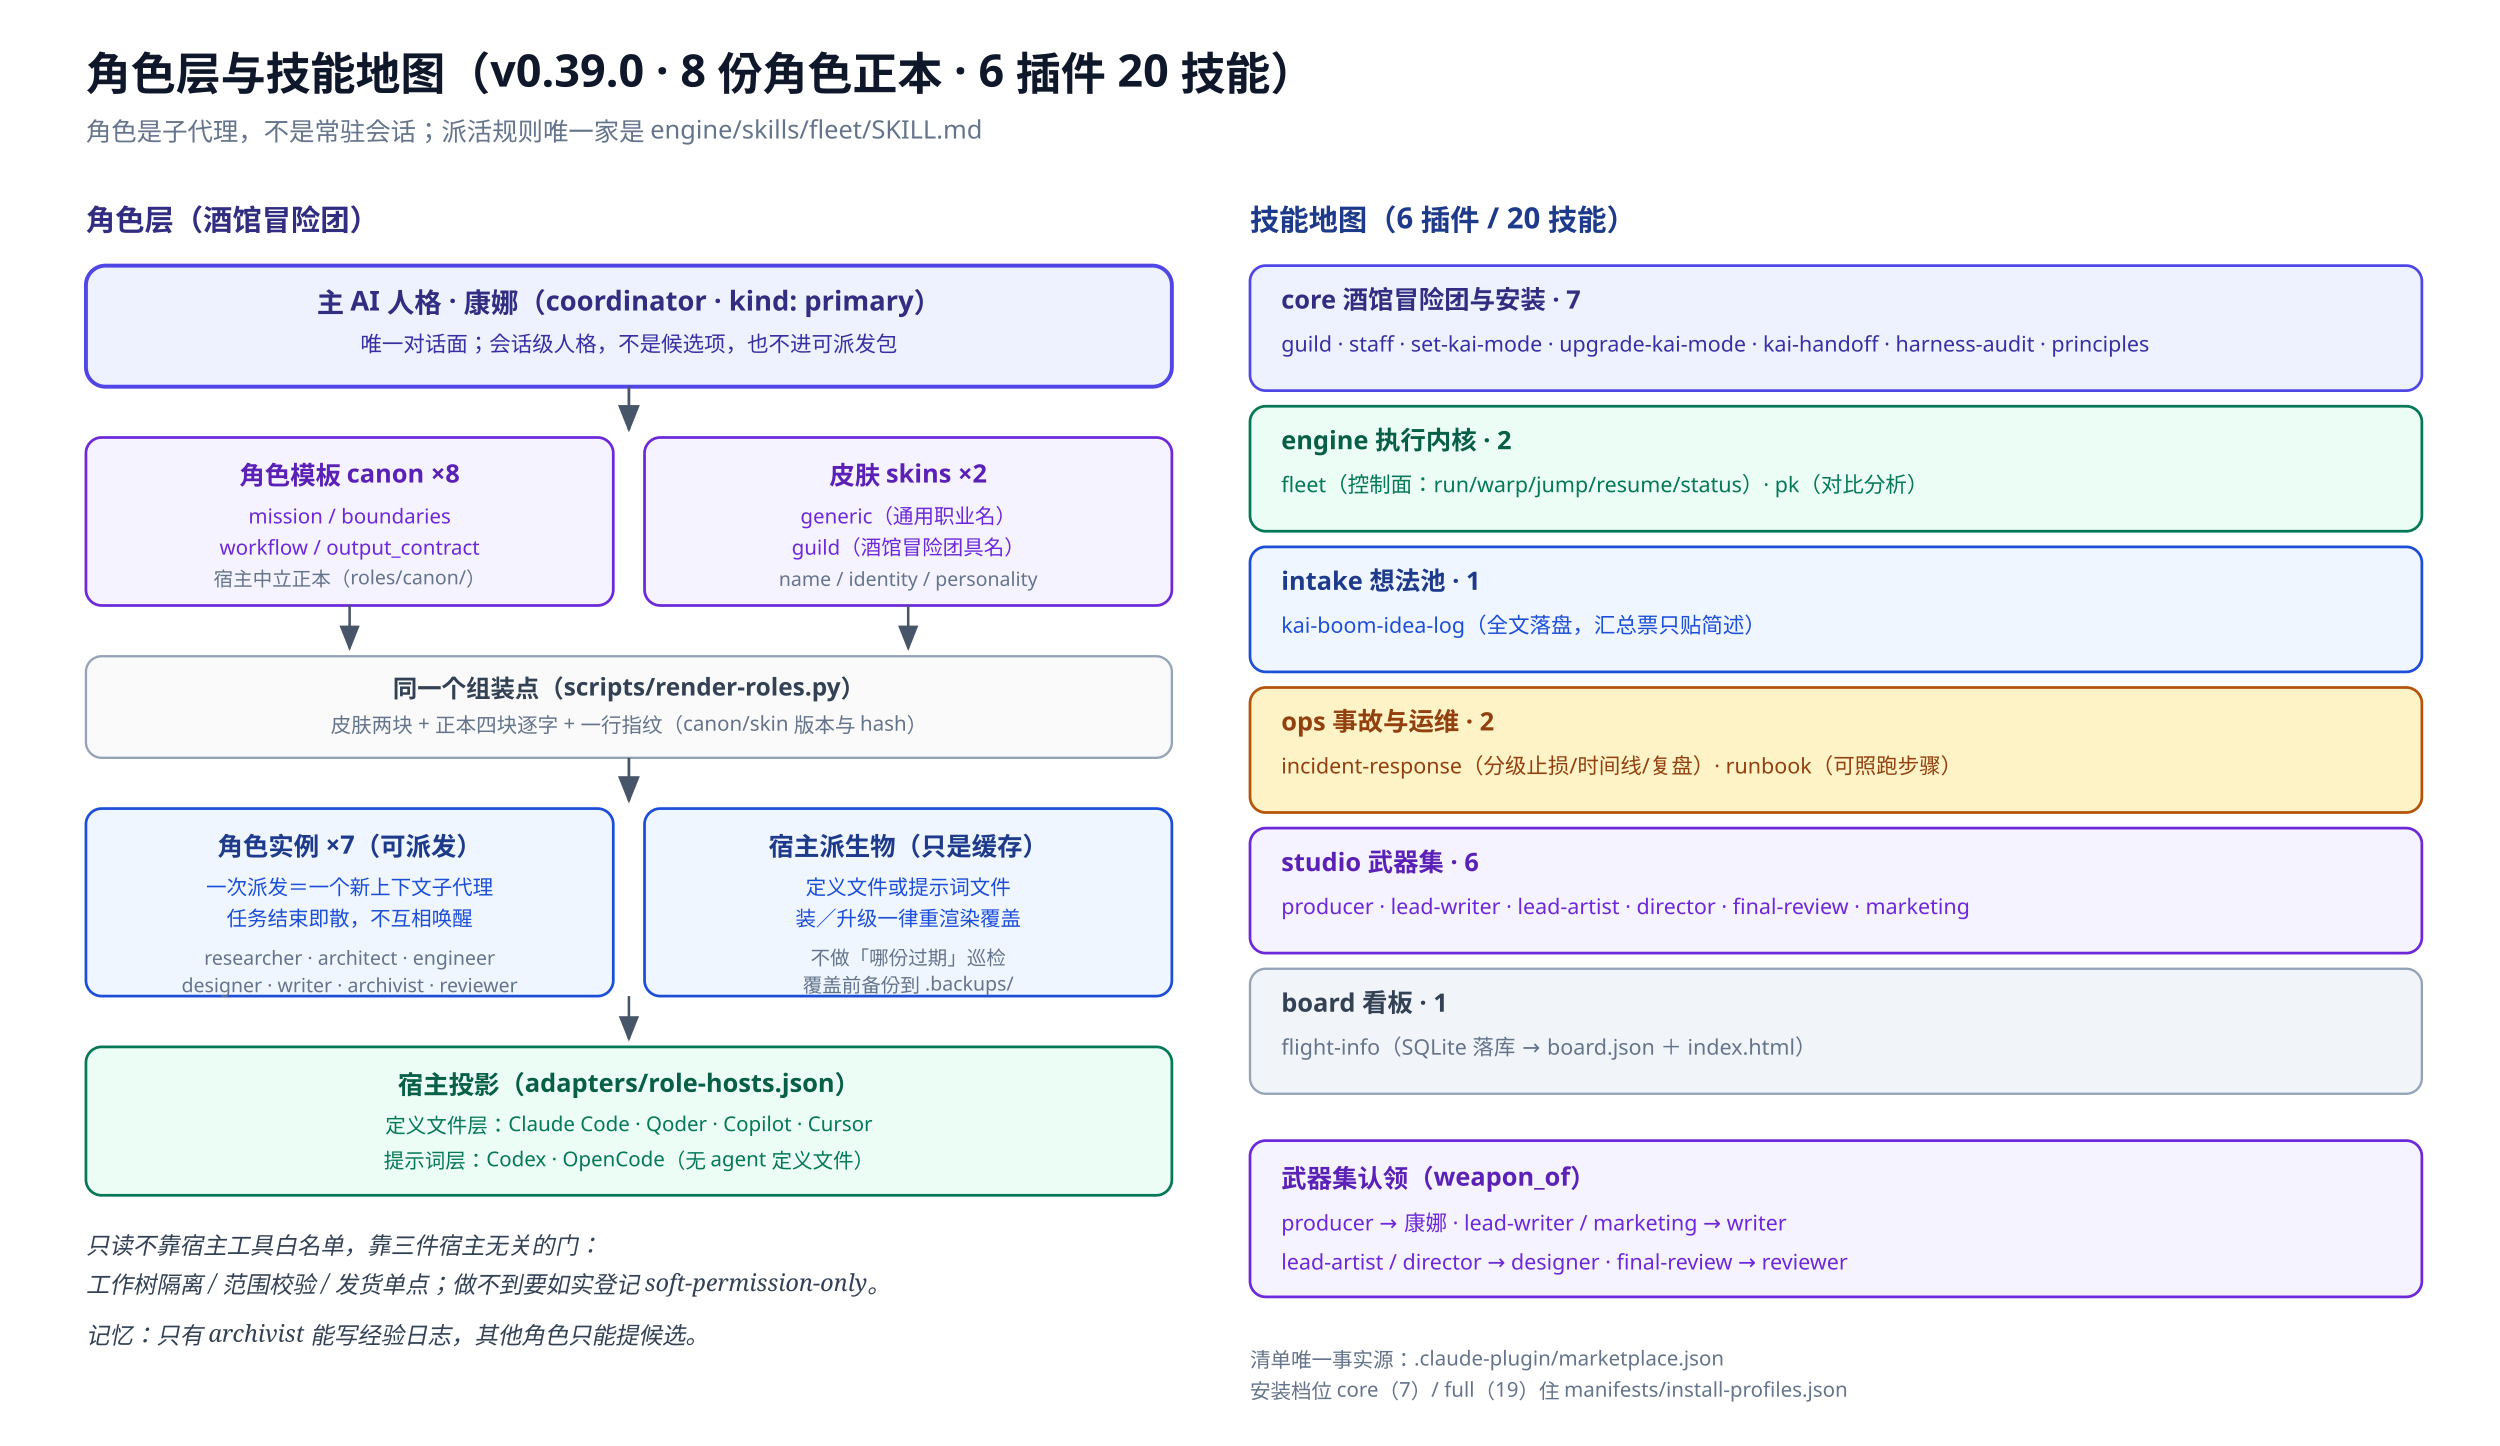
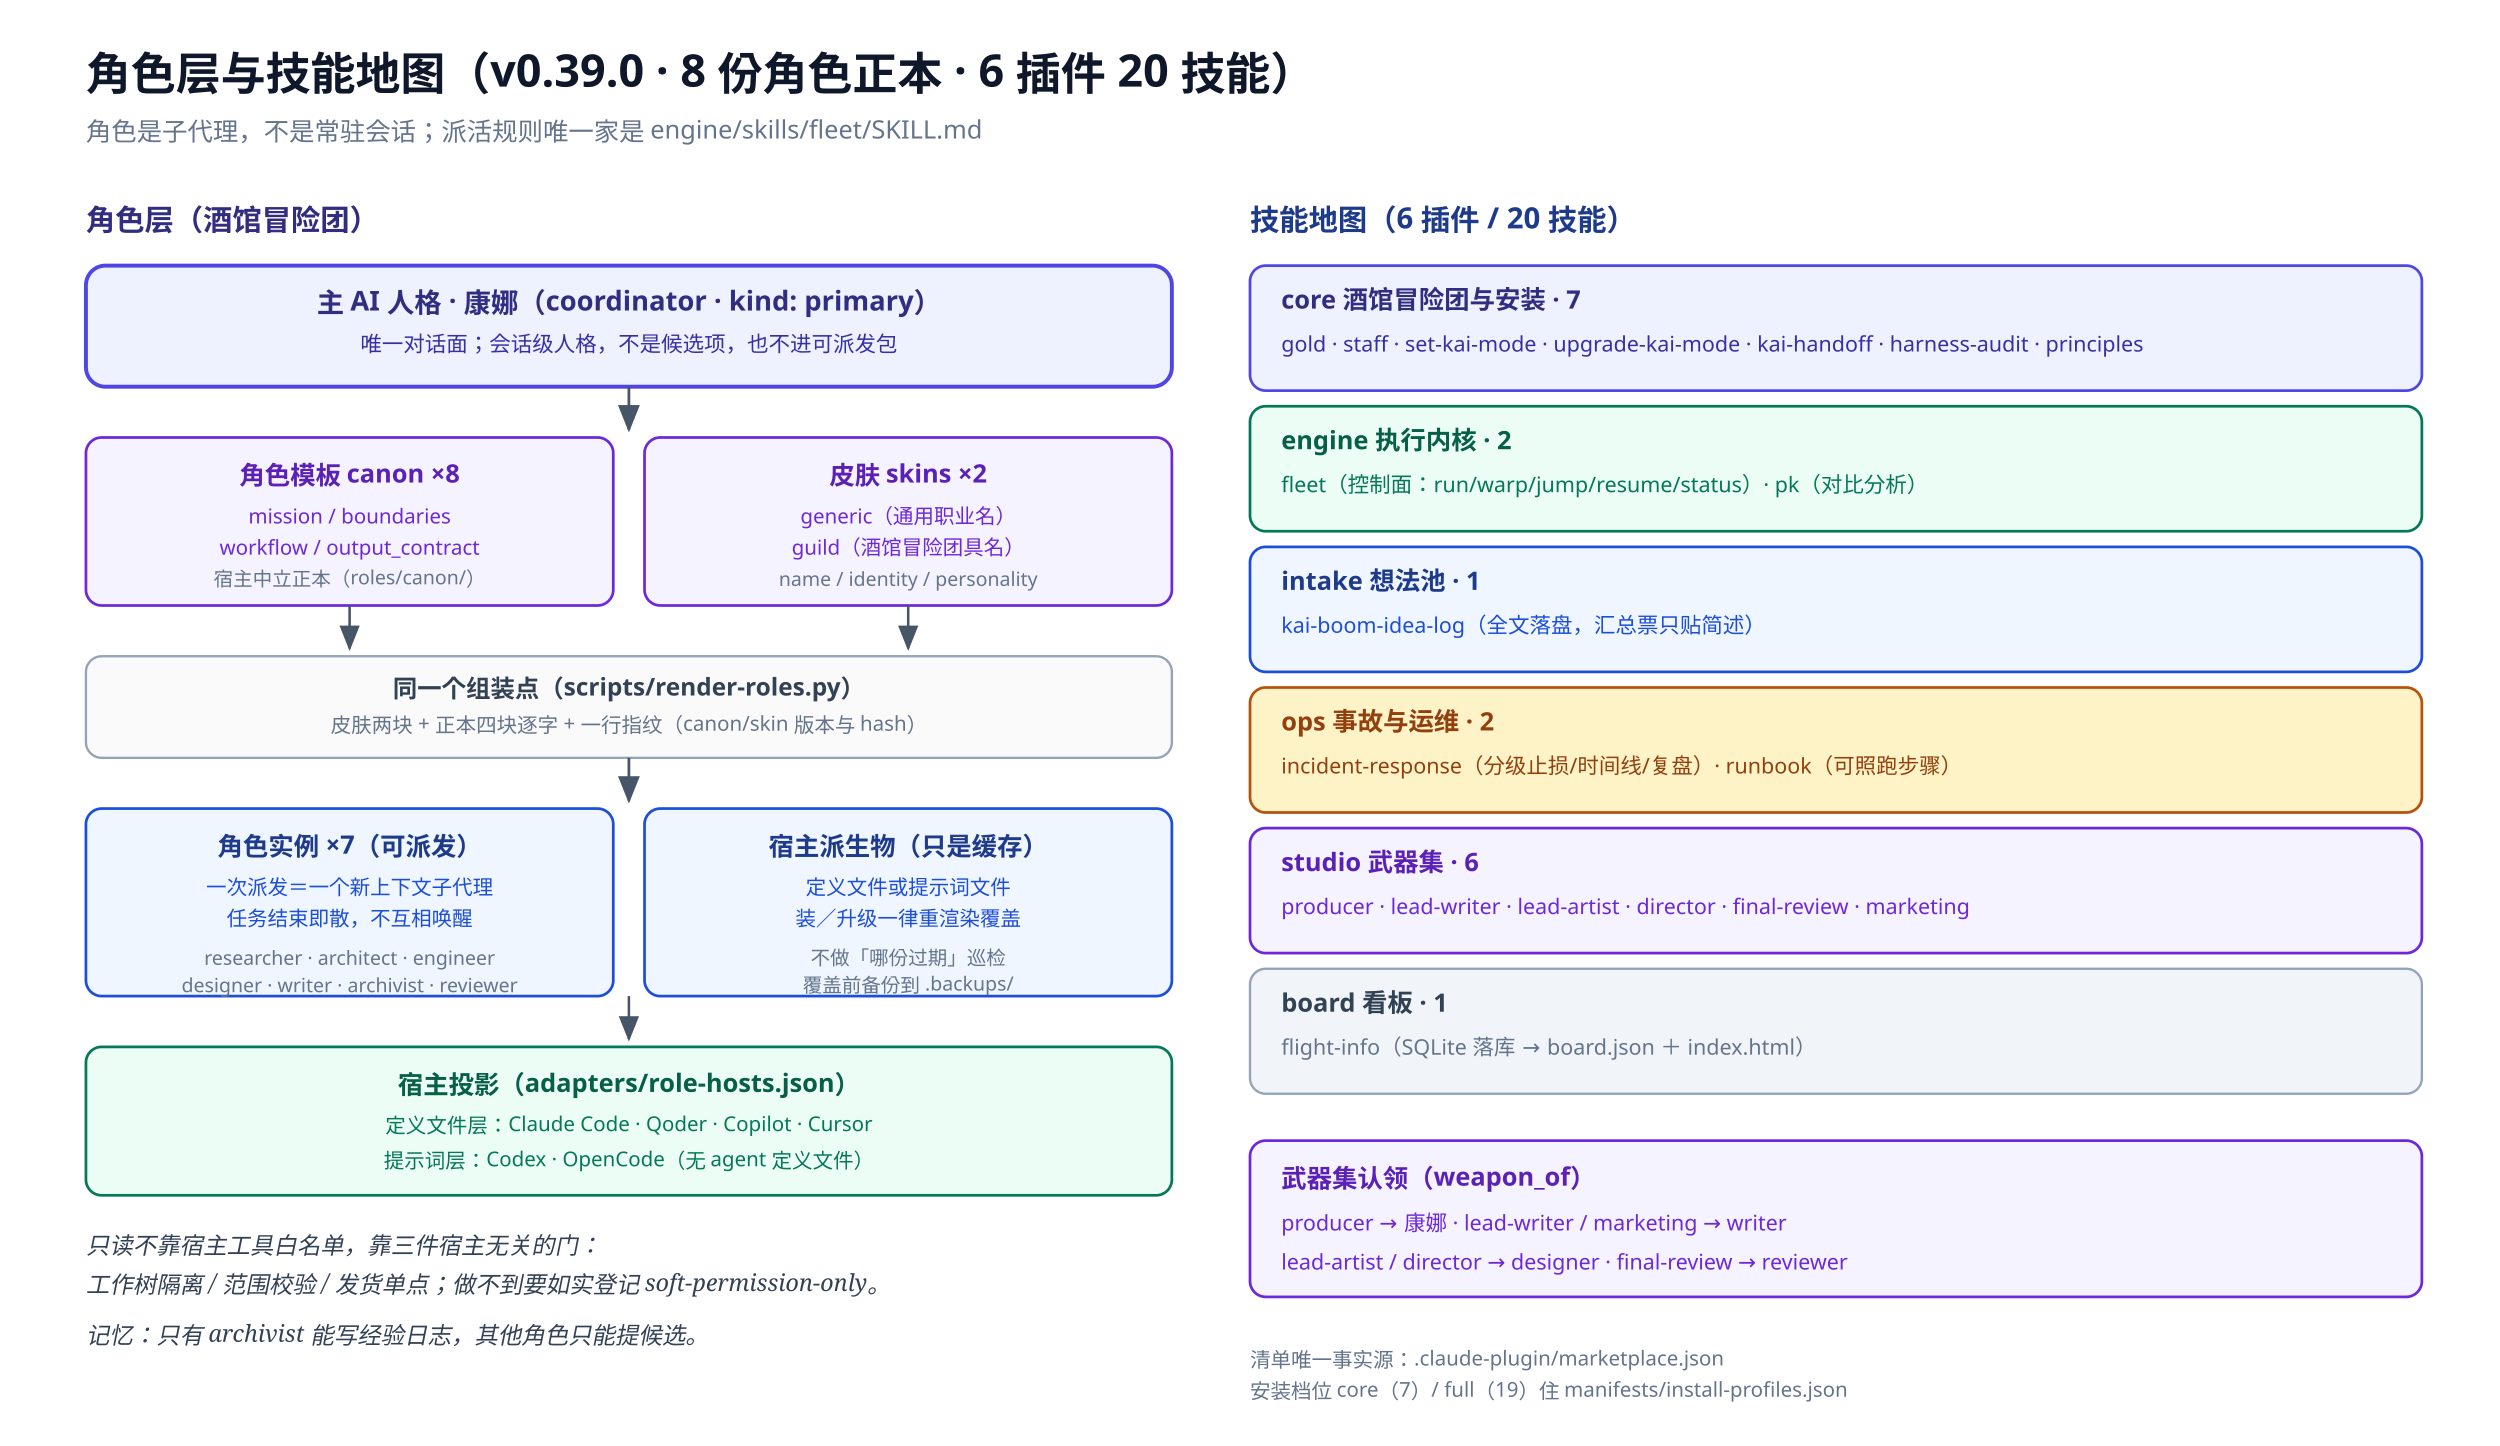
<svg xmlns="http://www.w3.org/2000/svg" width="1280" height="740" viewBox="0 0 1280 740" role="img" aria-labelledby="kaimode-roles-title kaimode-roles-desc" font-family="Segoe UI, PingFang SC, sans-serif">
  <defs>
    <marker id="kmro-ar" markerWidth="10" markerHeight="8" refX="9" refY="4" orient="auto">
      <path d="M0,0 L10,4 L0,8 z" fill="#475569" />
    </marker>
  </defs>
  <text x="44" y="46" font-size="23" font-weight="bold" fill="#0f172a">角色层与技能地图（v0.39.0 · 8 份角色正本 · 6 插件 20 技能）</text>
  <text x="44" y="72" font-size="13" fill="#64748b">角色是子代理，不是常驻会话；派活规则唯一家是 engine/skills/fleet/SKILL.md</text>
  <text x="44" y="118" font-size="15" font-weight="bold" fill="#312e81">角色层（酒馆冒险团）</text>
  <rect x="44" y="136" width="556" height="62" rx="10" fill="#eef2ff" stroke="#4f46e5" stroke-width="2" />
  <text x="322" y="160" font-size="14" font-weight="bold" text-anchor="middle" fill="#312e81">主 AI 人格 · 康娜（coordinator · kind: primary）</text>
  <text x="322" y="180" font-size="11" text-anchor="middle" fill="#3730a3">唯一对话面；会话级人格，不是候选项，也不进可派发包</text>
  <line x1="322" y1="198" x2="322" y2="220" stroke="#475569" stroke-width="1.4" marker-end="url(#kmro-ar)" />
  <rect x="44" y="224" width="270" height="86" rx="8" fill="#f5f3ff" stroke="#6d28d9" stroke-width="1.4" />
  <text x="179" y="248" font-size="13" font-weight="bold" text-anchor="middle" fill="#5b21b6">角色模板 canon ×8</text>
  <text x="179" y="268" font-size="10.5" text-anchor="middle" fill="#6d28d9">mission / boundaries</text>
  <text x="179" y="284" font-size="10.5" text-anchor="middle" fill="#6d28d9">workflow / output_contract</text>
  <text x="179" y="300" font-size="10" text-anchor="middle" fill="#64748b">宿主中立正本（roles/canon/）</text>
  <rect x="330" y="224" width="270" height="86" rx="8" fill="#f5f3ff" stroke="#6d28d9" stroke-width="1.4" />
  <text x="465" y="248" font-size="13" font-weight="bold" text-anchor="middle" fill="#5b21b6">皮肤 skins ×2</text>
  <text x="465" y="268" font-size="10.5" text-anchor="middle" fill="#6d28d9">generic（通用职业名）</text>
  <text x="465" y="284" font-size="10.5" text-anchor="middle" fill="#6d28d9">guild（酒馆冒险团具名）</text>
  <text x="465" y="300" font-size="10" text-anchor="middle" fill="#64748b">name / identity / personality</text>
  <line x1="179" y1="310" x2="179" y2="332" stroke="#475569" stroke-width="1.3" marker-end="url(#kmro-ar)" />
  <line x1="465" y1="310" x2="465" y2="332" stroke="#475569" stroke-width="1.3" marker-end="url(#kmro-ar)" />
  <rect x="44" y="336" width="556" height="52" rx="8" fill="#fafafa" stroke="#94a3b8" stroke-width="1.2" />
  <text x="322" y="357" font-size="12.5" font-weight="bold" text-anchor="middle" fill="#334155">同一个组装点（scripts/render-roles.py）</text>
  <text x="322" y="375" font-size="10.5" text-anchor="middle" fill="#64748b">皮肤两块 + 正本四块逐字 + 一行指纹（canon/skin 版本与 hash）</text>
  <line x1="322" y1="388" x2="322" y2="410" stroke="#475569" stroke-width="1.4" marker-end="url(#kmro-ar)" />
  <rect x="44" y="414" width="270" height="96" rx="8" fill="#eff6ff" stroke="#1d4ed8" stroke-width="1.4" />
  <text x="179" y="438" font-size="13" font-weight="bold" text-anchor="middle" fill="#1e3a8a">角色实例 ×7（可派发）</text>
  <text x="179" y="458" font-size="10.5" text-anchor="middle" fill="#1d4ed8">一次派发＝一个新上下文子代理</text>
  <text x="179" y="474" font-size="10.5" text-anchor="middle" fill="#1d4ed8">任务结束即散，不互相唤醒</text>
  <text x="179" y="494" font-size="10" text-anchor="middle" fill="#64748b">researcher · architect · engineer</text>
  <text x="179" y="508" font-size="10" text-anchor="middle" fill="#64748b">designer · writer · archivist · reviewer</text>
  <rect x="330" y="414" width="270" height="96" rx="8" fill="#eff6ff" stroke="#1d4ed8" stroke-width="1.4" />
  <text x="465" y="438" font-size="13" font-weight="bold" text-anchor="middle" fill="#1e3a8a">宿主派生物（只是缓存）</text>
  <text x="465" y="458" font-size="10.5" text-anchor="middle" fill="#1d4ed8">定义文件或提示词文件</text>
  <text x="465" y="474" font-size="10.5" text-anchor="middle" fill="#1d4ed8">装／升级一律重渲染覆盖</text>
  <text x="465" y="494" font-size="10" text-anchor="middle" fill="#64748b">不做「哪份过期」巡检</text>
  <text x="465" y="508" font-size="10" text-anchor="middle" fill="#64748b">覆盖前备份到 .backups/</text>
  <line x1="322" y1="510" x2="322" y2="532" stroke="#475569" stroke-width="1.3" marker-end="url(#kmro-ar)" />
  <rect x="44" y="536" width="556" height="76" rx="8" fill="#ecfdf5" stroke="#047857" stroke-width="1.4" />
  <text x="322" y="560" font-size="13" font-weight="bold" text-anchor="middle" fill="#065f46">宿主投影（adapters/role-hosts.json）</text>
  <text x="322" y="580" font-size="10.5" text-anchor="middle" fill="#047857">定义文件层：Claude Code · Qoder · Copilot · Cursor</text>
  <text x="322" y="598" font-size="10.5" text-anchor="middle" fill="#047857">提示词层：Codex · OpenCode（无 agent 定义文件）</text>
  <g font-family="Georgia, serif" font-style="italic" fill="#334155">
    <text x="44" y="642" font-size="12">只读不靠宿主工具白名单，靠三件宿主无关的门：</text>
    <text x="44" y="662" font-size="12">工作树隔离 / 范围校验 / 发货单点；做不到要如实登记 soft-permission-only。</text>
    <text x="44" y="688" font-size="12">记忆：只有 archivist 能写经验日志，其他角色只能提候选。</text>
  </g>
  <text x="640" y="118" font-size="15" font-weight="bold" fill="#1e3a8a">技能地图（6 插件 / 20 技能）</text>
  <g font-size="11">
    <rect x="640" y="136" width="600" height="64" rx="8" fill="#eef2ff" stroke="#4f46e5" stroke-width="1.4" />
    <text x="656" y="158" font-size="13" font-weight="bold" fill="#312e81">core 酒馆冒险团与安装 · 7</text>
-     <text x="656" y="180" fill="#3730a3">guild · staff · set-kai-mode · upgrade-kai-mode · kai-handoff · harness-audit · principles</text>
+     <text x="656" y="180" fill="#3730a3">gold · staff · set-kai-mode · upgrade-kai-mode · kai-handoff · harness-audit · principles</text>
    <rect x="640" y="208" width="600" height="64" rx="8" fill="#ecfdf5" stroke="#047857" stroke-width="1.4" />
    <text x="656" y="230" font-size="13" font-weight="bold" fill="#065f46">engine 执行内核 · 2</text>
    <text x="656" y="252" fill="#047857">fleet（控制面：run/warp/jump/resume/status）· pk（对比分析）</text>
    <rect x="640" y="280" width="600" height="64" rx="8" fill="#eff6ff" stroke="#1d4ed8" stroke-width="1.4" />
    <text x="656" y="302" font-size="13" font-weight="bold" fill="#1e3a8a">intake 想法池 · 1</text>
    <text x="656" y="324" fill="#1d4ed8">kai-boom-idea-log（全文落盘，汇总票只贴简述）</text>
    <rect x="640" y="352" width="600" height="64" rx="8" fill="#fef3c7" stroke="#b45309" stroke-width="1.4" />
    <text x="656" y="374" font-size="13" font-weight="bold" fill="#92400e">ops 事故与运维 · 2</text>
    <text x="656" y="396" fill="#92400e">incident-response（分级止损/时间线/复盘）· runbook（可照跑步骤）</text>
    <rect x="640" y="424" width="600" height="64" rx="8" fill="#f5f3ff" stroke="#6d28d9" stroke-width="1.4" />
    <text x="656" y="446" font-size="13" font-weight="bold" fill="#5b21b6">studio 武器集 · 6</text>
    <text x="656" y="468" fill="#6d28d9">producer · lead-writer · lead-artist · director · final-review · marketing</text>
    <rect x="640" y="496" width="600" height="64" rx="8" fill="#f1f5f9" stroke="#94a3b8" stroke-width="1.2" />
    <text x="656" y="518" font-size="13" font-weight="bold" fill="#334155">board 看板 · 1</text>
    <text x="656" y="540" fill="#64748b">flight-info（SQLite 落库 → board.json ＋ index.html）</text>
  </g>
  <rect x="640" y="584" width="600" height="80" rx="8" fill="#f5f3ff" stroke="#6d28d9" stroke-width="1.4" />
  <text x="656" y="608" font-size="13" font-weight="bold" fill="#5b21b6">武器集认领（weapon_of）</text>
  <text x="656" y="630" font-size="11" fill="#6d28d9">producer → 康娜 · lead-writer / marketing → writer</text>
  <text x="656" y="650" font-size="11" fill="#6d28d9">lead-artist / director → designer · final-review → reviewer</text>
  <text x="640" y="700" font-size="10.5" fill="#64748b">清单唯一事实源：.claude-plugin/marketplace.json</text>
  <text x="640" y="716" font-size="10.5" fill="#64748b">安装档位 core（7）/ full（19）住 manifests/install-profiles.json</text>
</svg>
